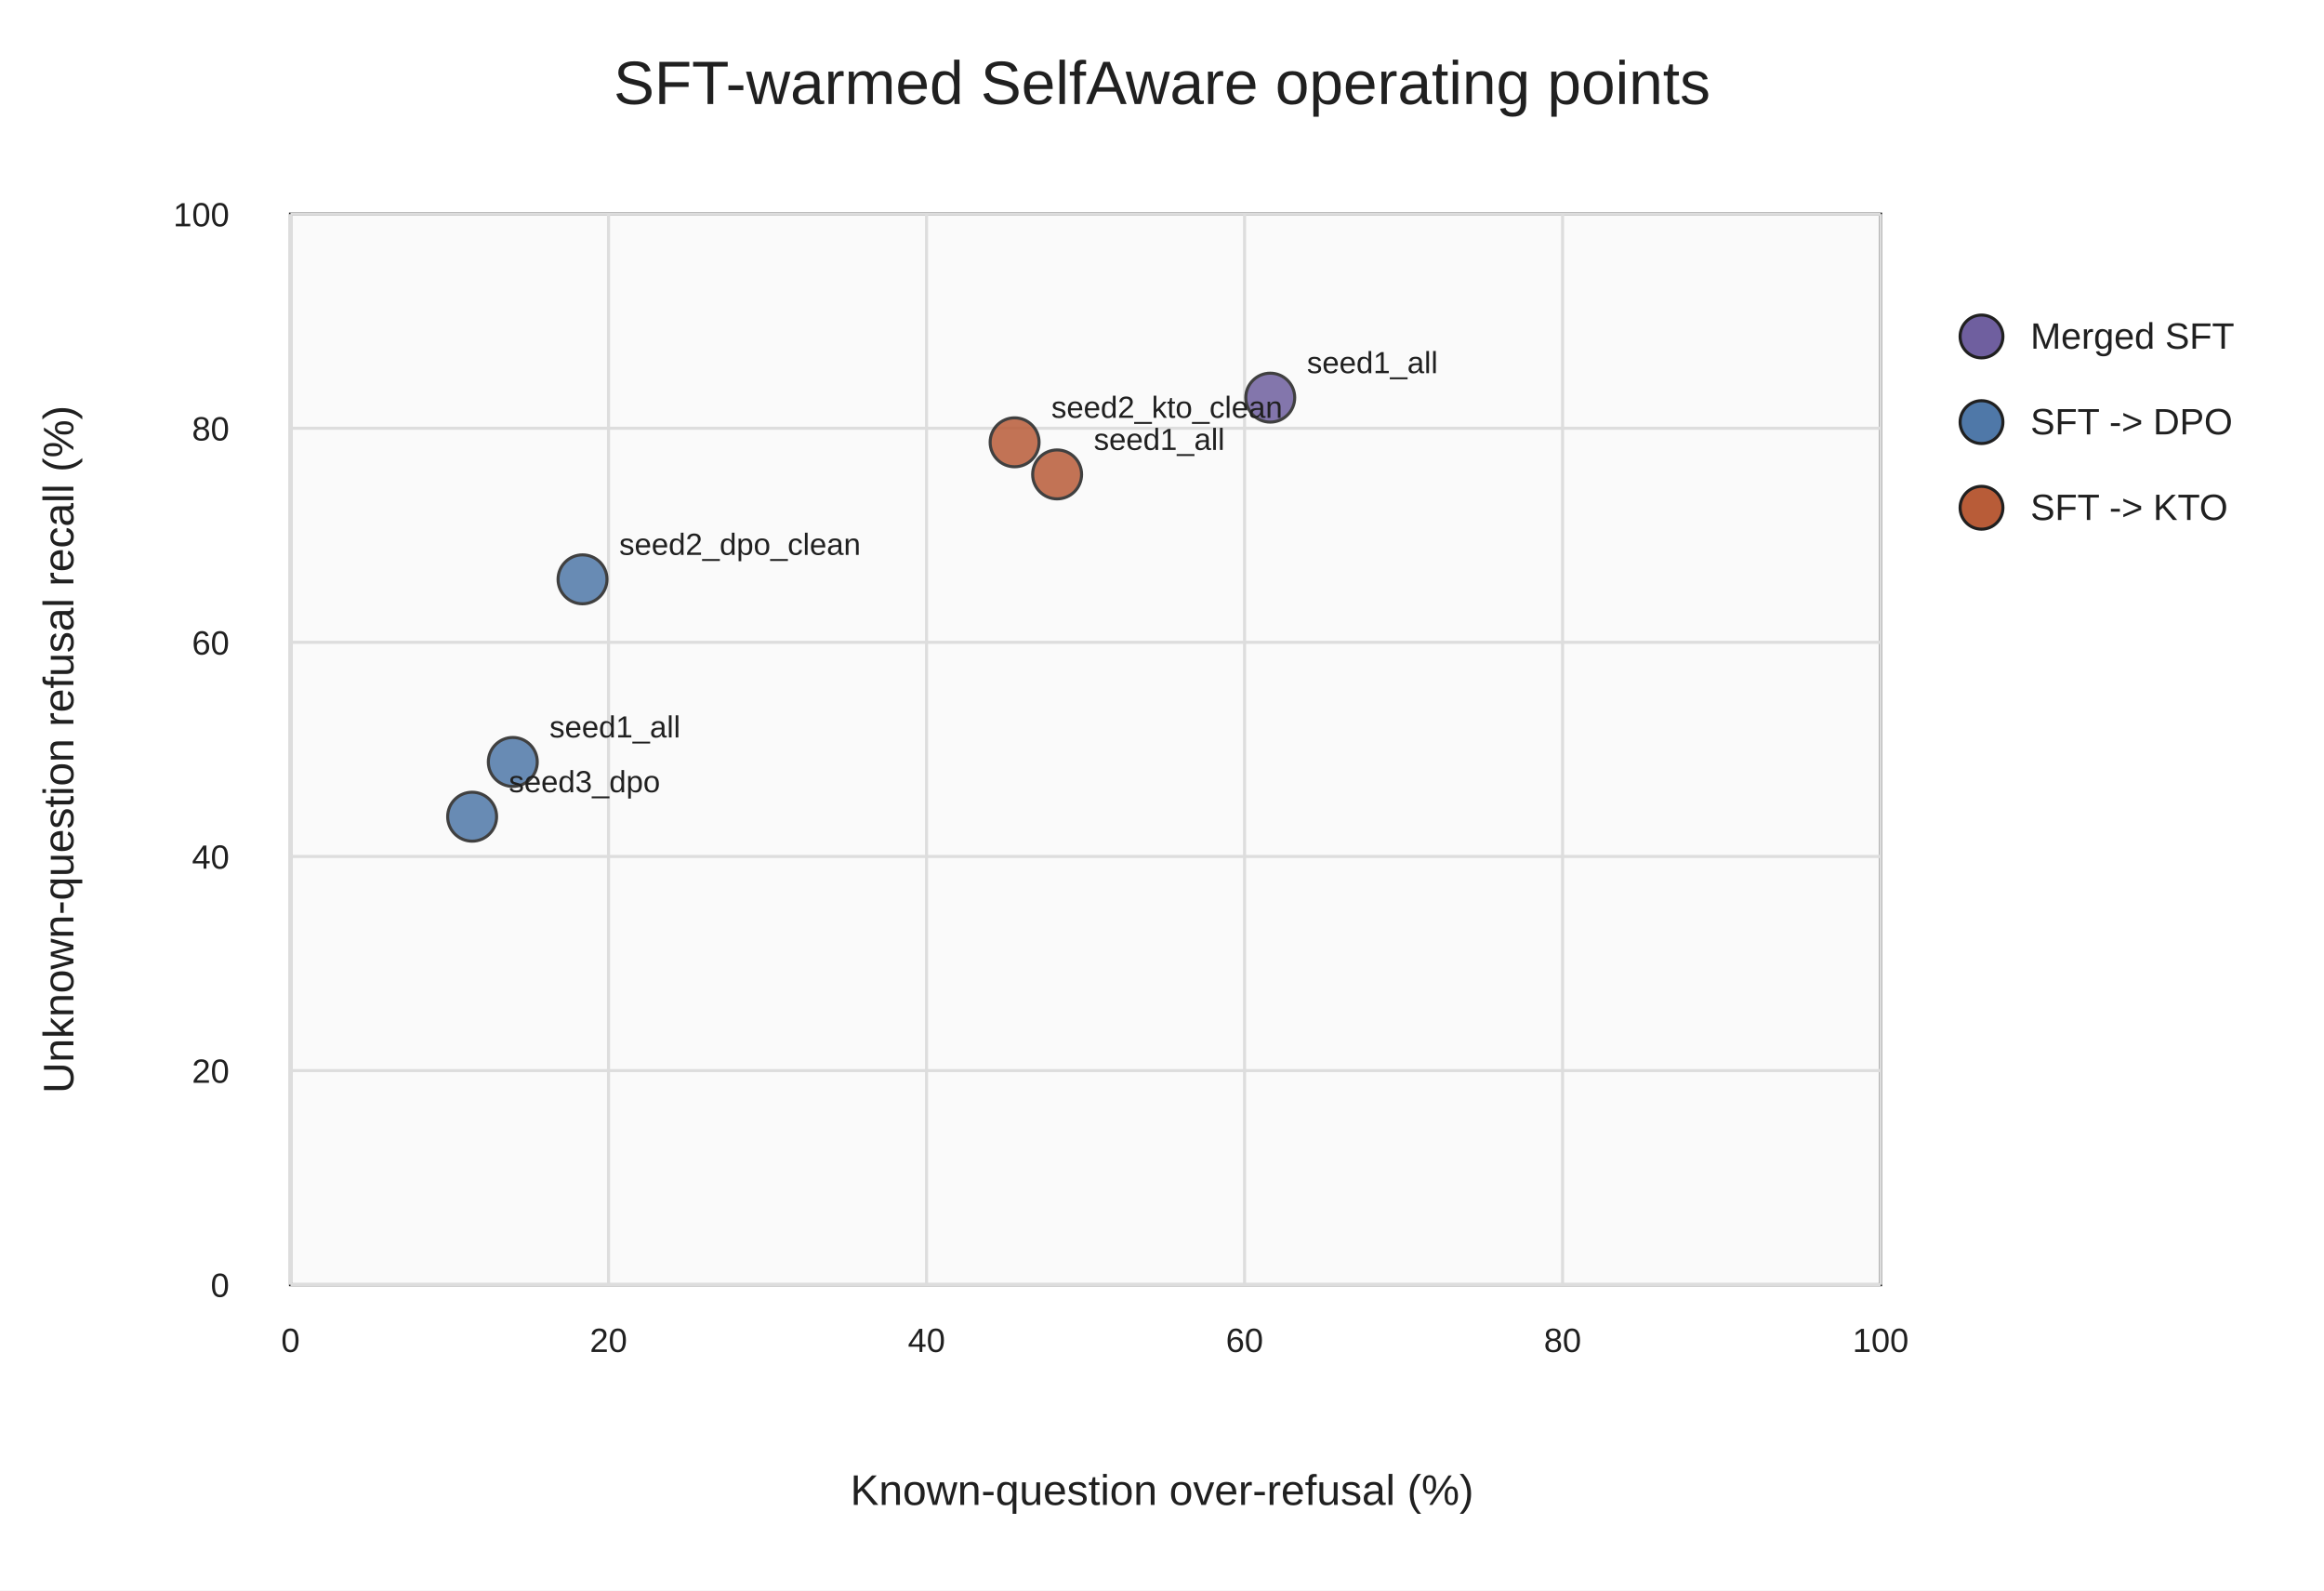
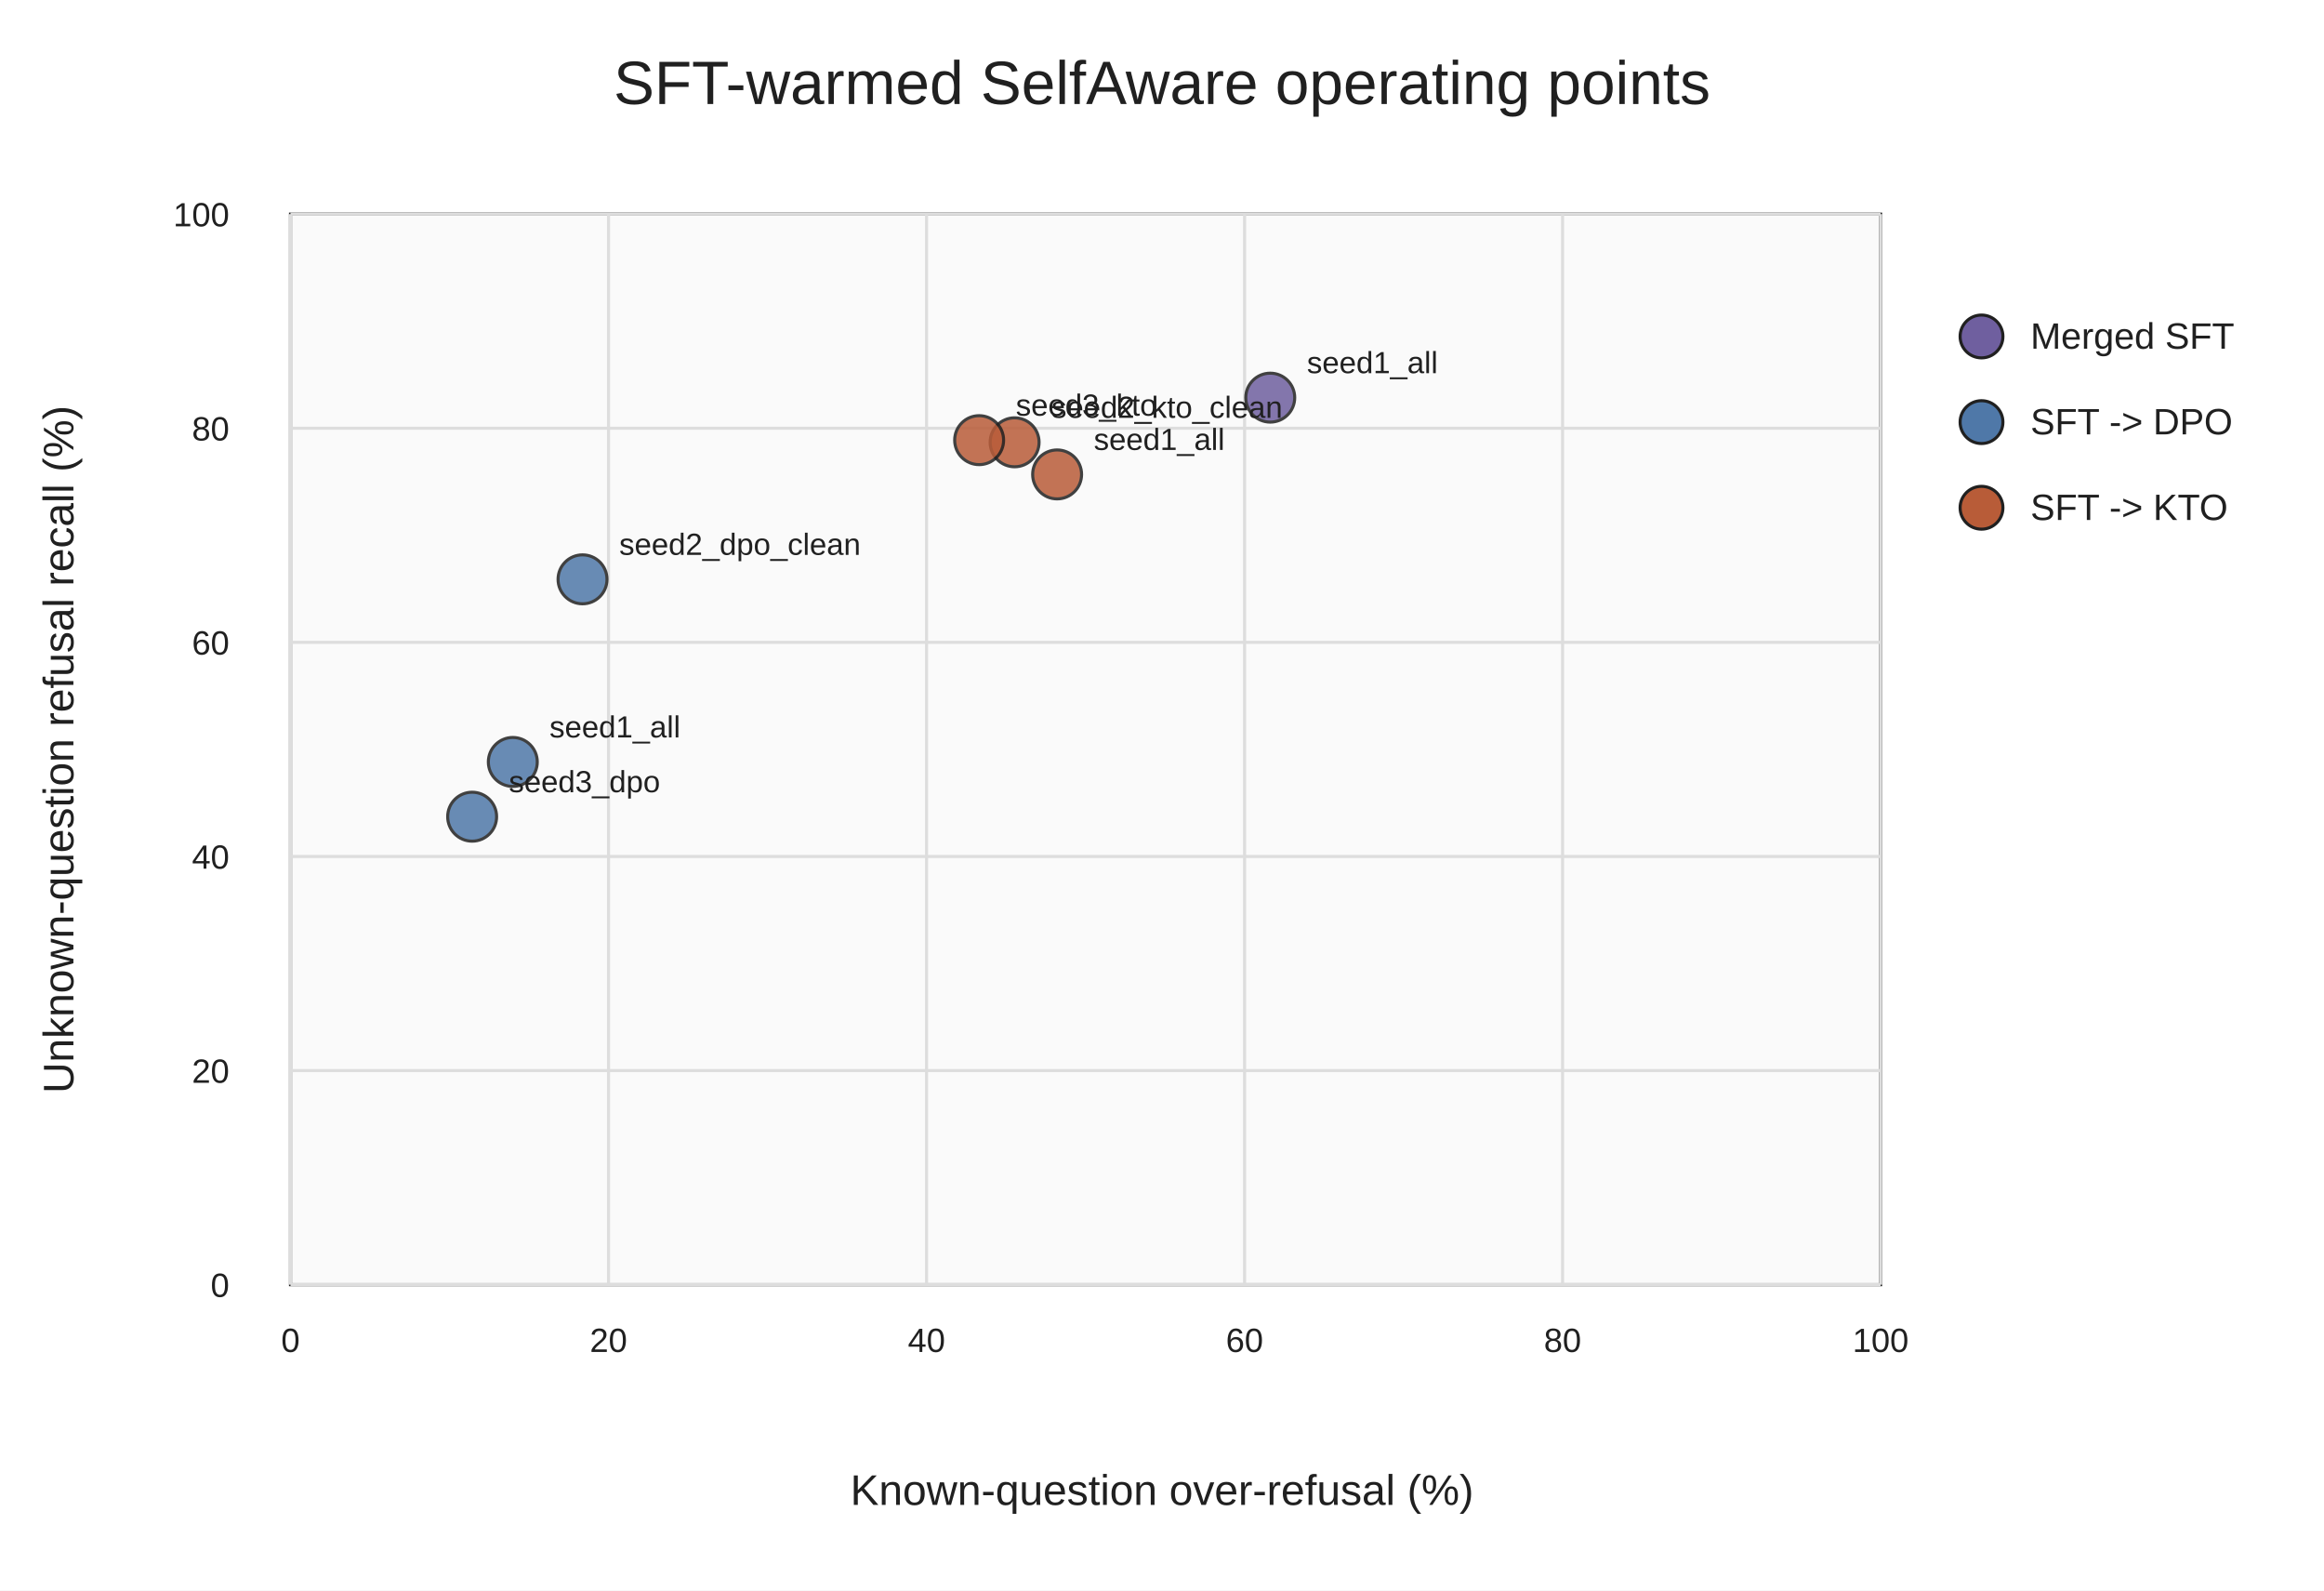
<svg xmlns="http://www.w3.org/2000/svg" width="760" height="520" viewBox="0 0 760 520">
  <rect width="100%" height="100%" fill="#ffffff" />
  <text x="380.0" y="34.0" font-family="Arial, sans-serif" font-size="20" text-anchor="middle" fill="#202020">SFT-warmed SelfAware operating points</text>
  <text x="380.0" y="492.0" font-family="Arial, sans-serif" font-size="14" text-anchor="middle" fill="#202020">Known-question over-refusal (%)</text>
  <text x="24" y="245.0" transform="rotate(-90 24 245.0)" font-family="Arial, sans-serif" font-size="14" text-anchor="middle" fill="#202020">Unknown-question refusal recall (%)</text>
  <rect x="95" y="70" width="520" height="350" fill="#fafafa" stroke="#202020" />
  <line x1="95.0" y1="70" x2="95.0" y2="420" stroke="#dddddd" />
  <line x1="95" y1="420.0" x2="615" y2="420.0" stroke="#dddddd" />
  <text x="95.0" y="442.0" font-family="Arial, sans-serif" font-size="11" text-anchor="middle" fill="#202020">0</text>
  <text x="75.0" y="424.0" font-family="Arial, sans-serif" font-size="11" text-anchor="end" fill="#202020">0</text>
  <line x1="199.0" y1="70" x2="199.0" y2="420" stroke="#dddddd" />
  <line x1="95" y1="350.0" x2="615" y2="350.0" stroke="#dddddd" />
  <text x="199.0" y="442.0" font-family="Arial, sans-serif" font-size="11" text-anchor="middle" fill="#202020">20</text>
  <text x="75.0" y="354.0" font-family="Arial, sans-serif" font-size="11" text-anchor="end" fill="#202020">20</text>
  <line x1="303.0" y1="70" x2="303.0" y2="420" stroke="#dddddd" />
  <line x1="95" y1="280.0" x2="615" y2="280.0" stroke="#dddddd" />
  <text x="303.0" y="442.0" font-family="Arial, sans-serif" font-size="11" text-anchor="middle" fill="#202020">40</text>
  <text x="75.0" y="284.0" font-family="Arial, sans-serif" font-size="11" text-anchor="end" fill="#202020">40</text>
  <line x1="407.0" y1="70" x2="407.0" y2="420" stroke="#dddddd" />
  <line x1="95" y1="210.0" x2="615" y2="210.0" stroke="#dddddd" />
  <text x="407.0" y="442.0" font-family="Arial, sans-serif" font-size="11" text-anchor="middle" fill="#202020">60</text>
  <text x="75.0" y="214.0" font-family="Arial, sans-serif" font-size="11" text-anchor="end" fill="#202020">60</text>
  <line x1="511.0" y1="70" x2="511.0" y2="420" stroke="#dddddd" />
  <line x1="95" y1="140.0" x2="615" y2="140.0" stroke="#dddddd" />
  <text x="511.0" y="442.0" font-family="Arial, sans-serif" font-size="11" text-anchor="middle" fill="#202020">80</text>
  <text x="75.0" y="144.0" font-family="Arial, sans-serif" font-size="11" text-anchor="end" fill="#202020">80</text>
  <line x1="615.0" y1="70" x2="615.0" y2="420" stroke="#dddddd" />
  <line x1="95" y1="70.0" x2="615" y2="70.0" stroke="#dddddd" />
  <text x="615.0" y="442.0" font-family="Arial, sans-serif" font-size="11" text-anchor="middle" fill="#202020">100</text>
  <text x="75.0" y="74.0" font-family="Arial, sans-serif" font-size="11" text-anchor="end" fill="#202020">100</text>
  <circle cx="415.4" cy="130.0" r="8" fill="#6f5f9f" stroke="#202020" opacity="0.85" />
  <text x="427.4" y="122.0" font-family="Arial, sans-serif" font-size="10" text-anchor="start" fill="#202020">seed1_all</text>
  <circle cx="167.7" cy="249.1" r="8" fill="#4f78a8" stroke="#202020" opacity="0.85" />
  <text x="179.7" y="241.1" font-family="Arial, sans-serif" font-size="10" text-anchor="start" fill="#202020">seed1_all</text>
  <circle cx="345.7" cy="155.1" r="8" fill="#b85c38" stroke="#202020" opacity="0.85" />
  <text x="357.7" y="147.1" font-family="Arial, sans-serif" font-size="10" text-anchor="start" fill="#202020">seed1_all</text>
  <circle cx="190.5" cy="189.4" r="8" fill="#4f78a8" stroke="#202020" opacity="0.85" />
  <text x="202.5" y="181.4" font-family="Arial, sans-serif" font-size="10" text-anchor="start" fill="#202020">seed2_dpo_clean</text>
  <circle cx="331.8" cy="144.6" r="8" fill="#b85c38" stroke="#202020" opacity="0.85" />
  <text x="343.8" y="136.6" font-family="Arial, sans-serif" font-size="10" text-anchor="start" fill="#202020">seed2_kto_clean</text>
  <circle cx="154.4" cy="267.0" r="8" fill="#4f78a8" stroke="#202020" opacity="0.85" />
  <text x="166.4" y="259.0" font-family="Arial, sans-serif" font-size="10" text-anchor="start" fill="#202020">seed3_dpo</text>
+   <circle cx="320.2" cy="143.9" r="8" fill="#b85c38" stroke="#202020" opacity="0.85" />
+   <text x="332.2" y="135.9" font-family="Arial, sans-serif" font-size="10" text-anchor="start" fill="#202020">seed3_kto</text>
  <circle cx="648" cy="110" r="7" fill="#6f5f9f" stroke="#202020" />
  <text x="664.0" y="114.0" font-family="Arial, sans-serif" font-size="12" text-anchor="start" fill="#202020">Merged SFT</text>
  <circle cx="648" cy="138" r="7" fill="#4f78a8" stroke="#202020" />
  <text x="664.0" y="142.0" font-family="Arial, sans-serif" font-size="12" text-anchor="start" fill="#202020">SFT -&gt; DPO</text>
  <circle cx="648" cy="166" r="7" fill="#b85c38" stroke="#202020" />
  <text x="664.0" y="170.0" font-family="Arial, sans-serif" font-size="12" text-anchor="start" fill="#202020">SFT -&gt; KTO</text>
</svg>
